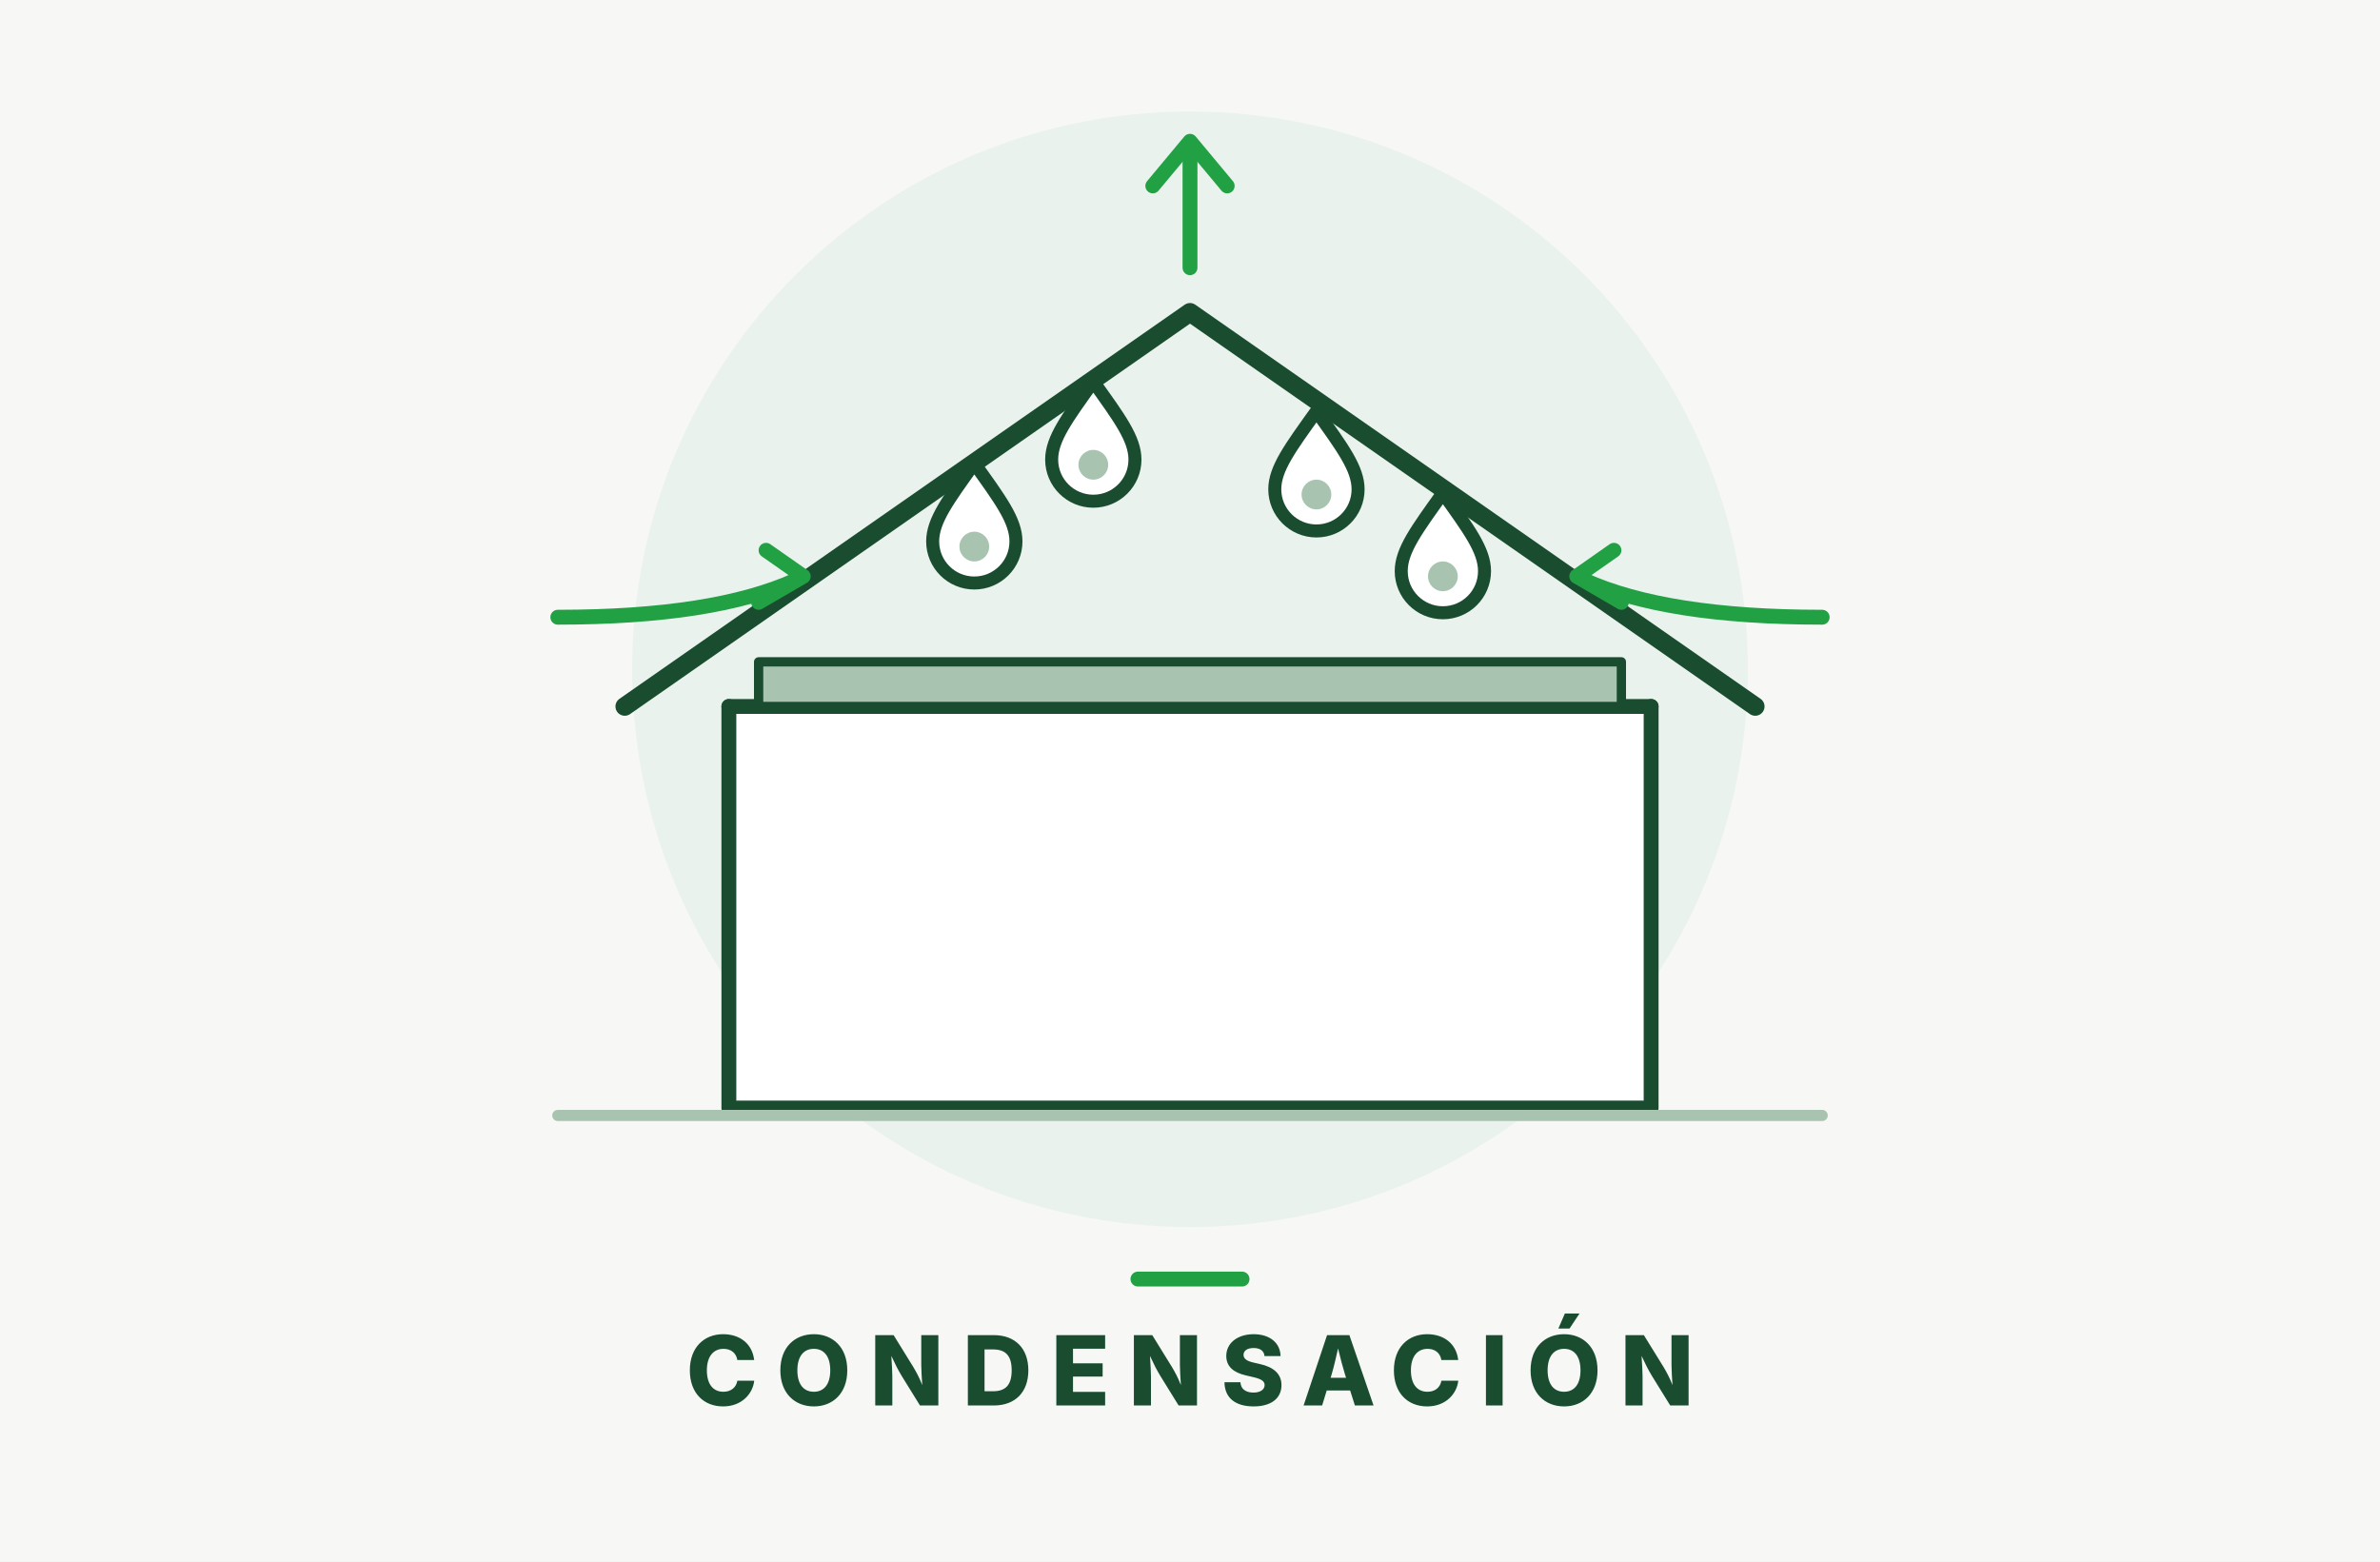
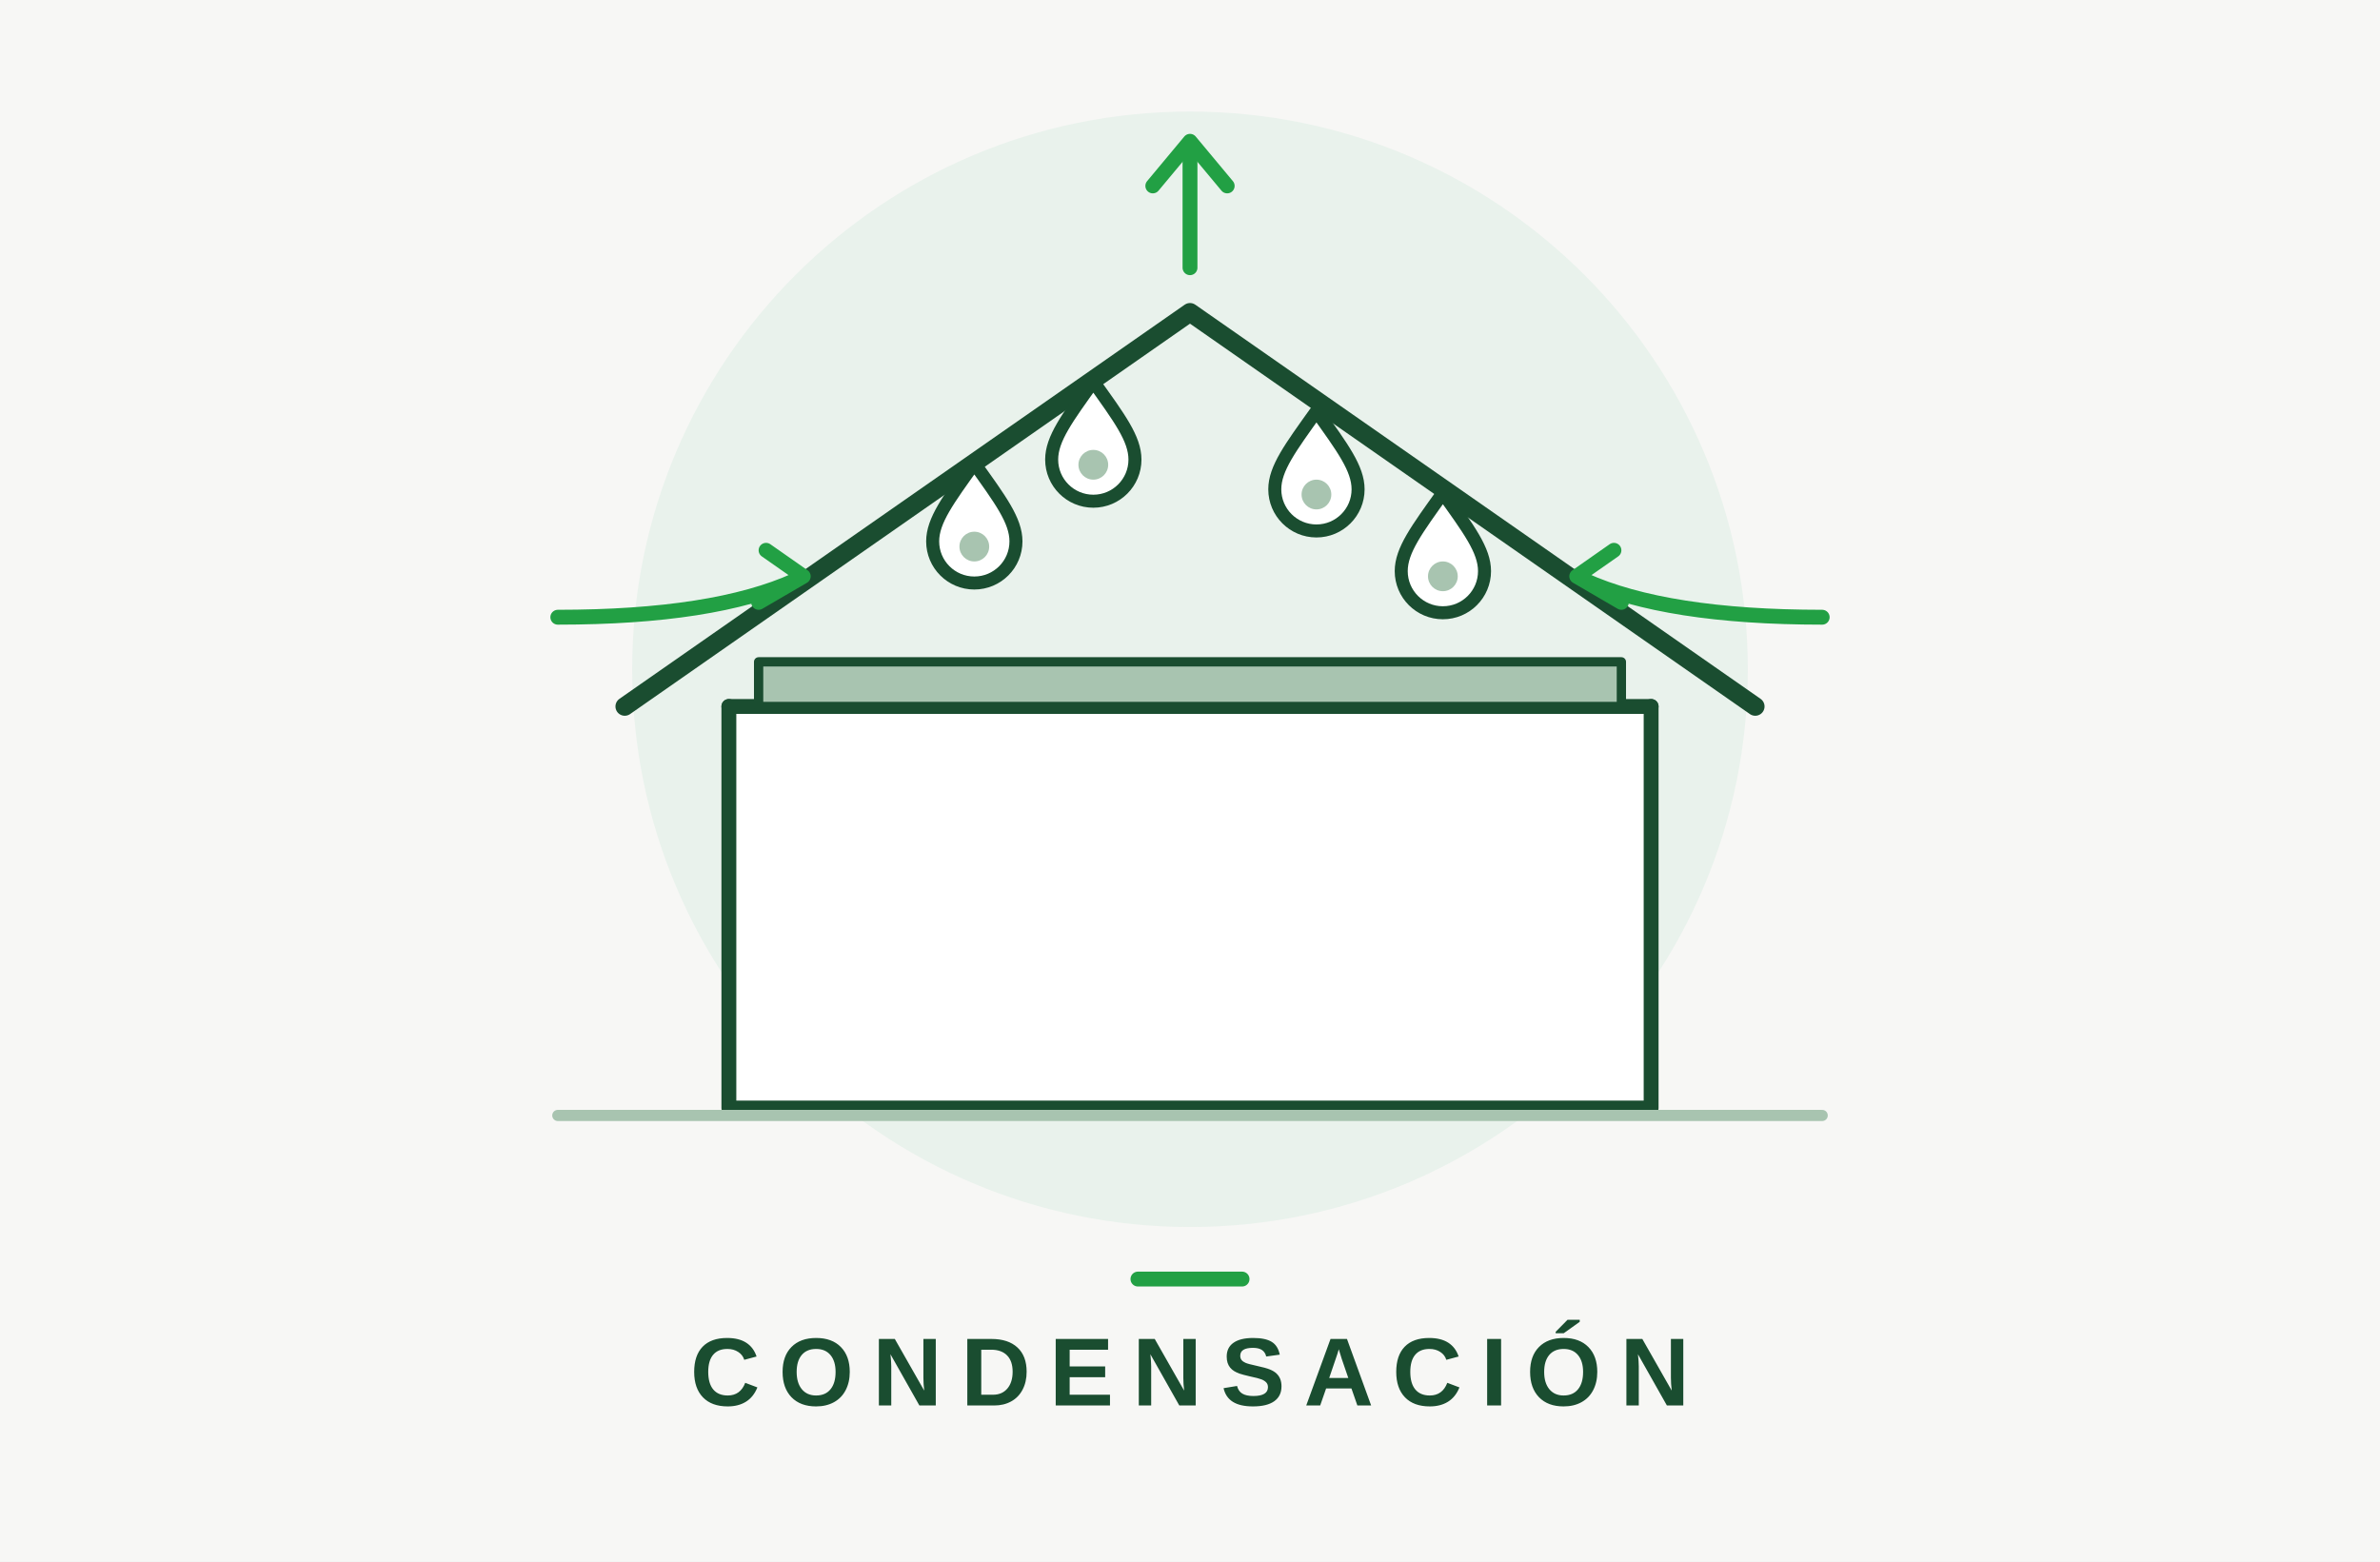
- <svg xmlns="http://www.w3.org/2000/svg" viewBox="0 0 640 420" width="640" height="420" role="img" aria-labelledby="cond-title cond-desc" font-family="Manrope, -apple-system, sans-serif">
+ <svg xmlns="http://www.w3.org/2000/svg" viewBox="0 0 640 420" width="640" height="420" role="img" aria-labelledby="cond-title cond-desc" font-family="'Source Sans 3', Arial, sans-serif">
  <rect width="640" height="420" fill="#f7f7f5" />
  <circle cx="320" cy="180" r="150" fill="#e9f2ec" />
  <path d="M196,190 L196,298 L444,298 L444,190" fill="#ffffff" stroke="#1a4d30" stroke-width="4" stroke-linejoin="round" stroke-linecap="round" />
  <line x1="196" y1="190" x2="444" y2="190" stroke="#1a4d30" stroke-width="4" stroke-linecap="round" />
  <path d="M168,190 L320,84 L472,190" fill="none" stroke="#1a4d30" stroke-width="5" stroke-linejoin="round" stroke-linecap="round" />
  <path d="M204,190 L204,178 L436,178 L436,190 Z" fill="#a8c4b0" stroke="#1a4d30" stroke-width="2.5" stroke-linejoin="round" />
  <g fill="#ffffff" stroke="#1a4d30" stroke-width="2.5" stroke-linejoin="round">
    <path transform="translate(262,140) scale(1.4)" d="M0,-11 C5,-4 8,0 8,4 A8,8 0 0 1 -8,4 C-8,0 -5,-4 0,-11 Z" />
    <path transform="translate(294,118) scale(1.4)" d="M0,-11 C5,-4 8,0 8,4 A8,8 0 0 1 -8,4 C-8,0 -5,-4 0,-11 Z" />
    <path transform="translate(354,126) scale(1.4)" d="M0,-11 C5,-4 8,0 8,4 A8,8 0 0 1 -8,4 C-8,0 -5,-4 0,-11 Z" />
    <path transform="translate(388,148) scale(1.4)" d="M0,-11 C5,-4 8,0 8,4 A8,8 0 0 1 -8,4 C-8,0 -5,-4 0,-11 Z" />
  </g>
  <g fill="#a8c4b0">
    <circle cx="262" cy="147" r="4" />
    <circle cx="294" cy="125" r="4" />
    <circle cx="354" cy="133" r="4" />
    <circle cx="388" cy="155" r="4" />
  </g>
  <g fill="none" stroke="#22a044" stroke-width="4" stroke-linecap="round" stroke-linejoin="round">
    <path d="M150,166 Q192,166 214,156" />
    <path d="M206,148 L216,155 L204,162" />
    <path d="M490,166 Q448,166 426,156" />
    <path d="M434,148 L424,155 L436,162" />
    <path d="M320,72 L320,40" />
    <path d="M310,50 L320,38 L330,50" />
  </g>
  <line x1="150" y1="300" x2="490" y2="300" stroke="#a8c4b0" stroke-width="3" stroke-linecap="round" />
  <line x1="306" y1="344" x2="334" y2="344" stroke="#22a044" stroke-width="4" stroke-linecap="round" />
-   <text x="320" y="378" fill="#1a4d30" font-size="26" font-weight="800" letter-spacing="5" text-anchor="middle">CONDENSACIÓN</text>
+   <text x="320" y="378" fill="#1a4d30" font-size="26" font-weight="700" letter-spacing="5" text-anchor="middle">CONDENSACIÓN</text>
</svg>
